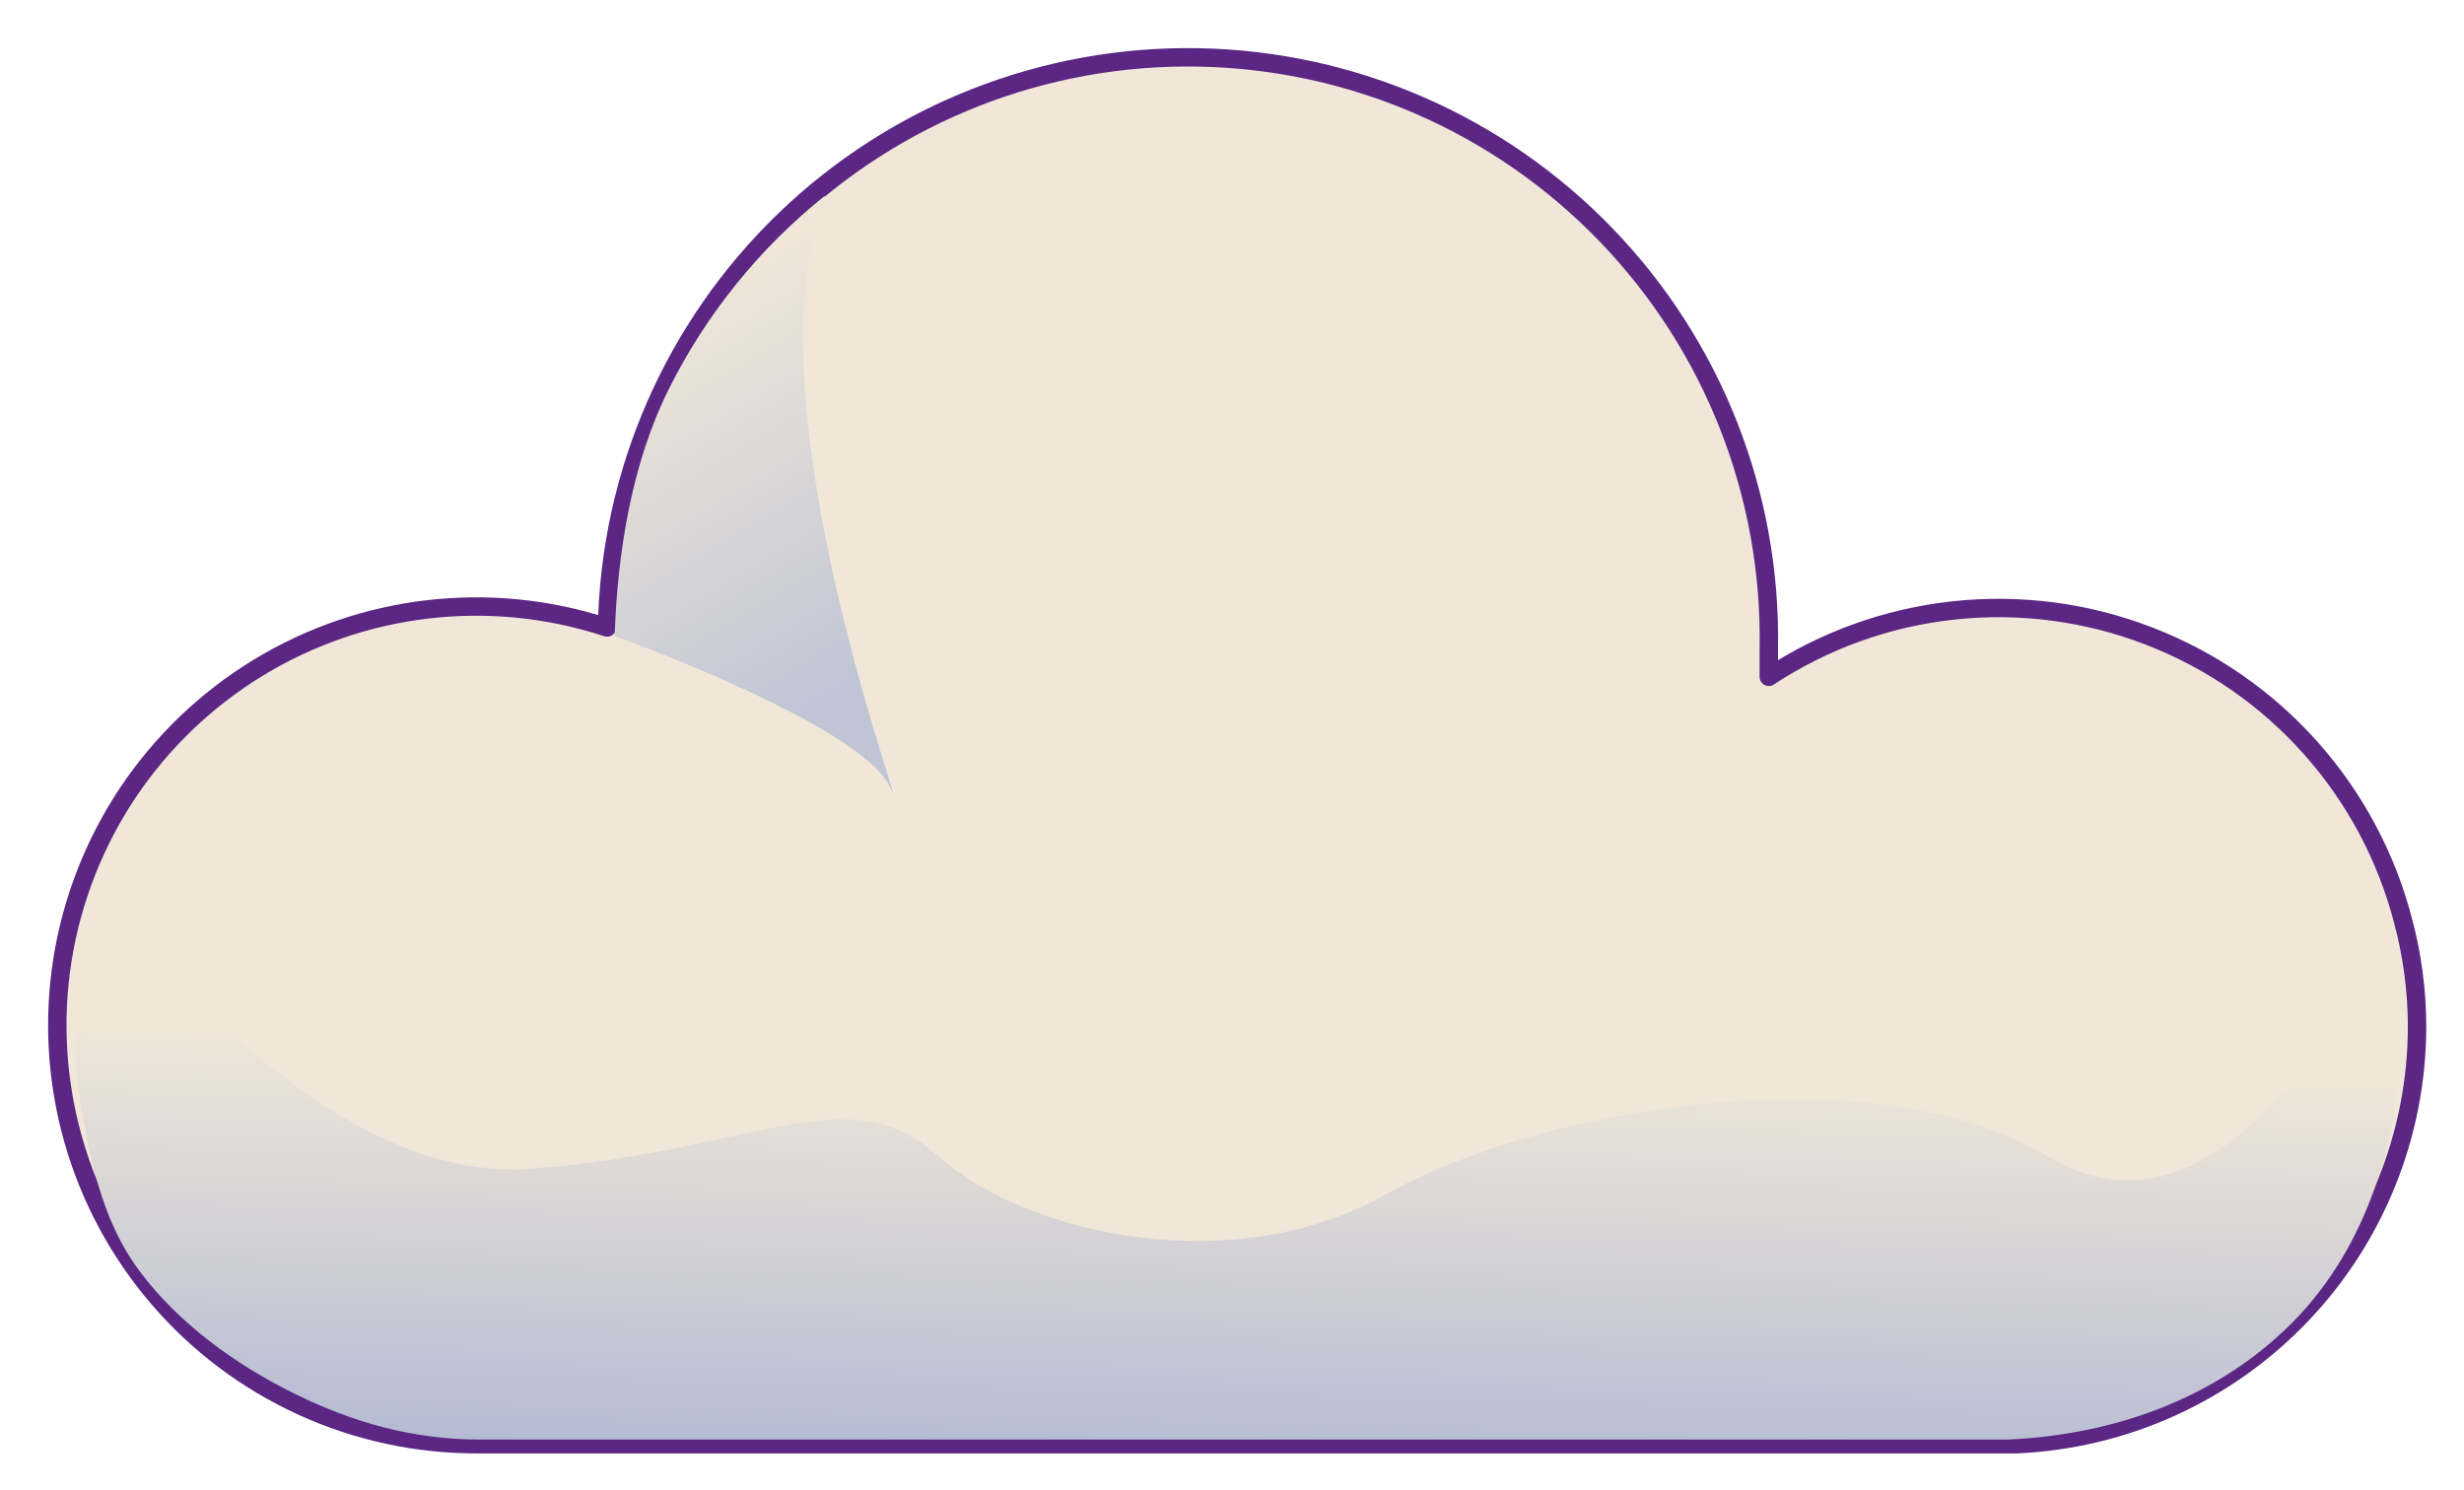
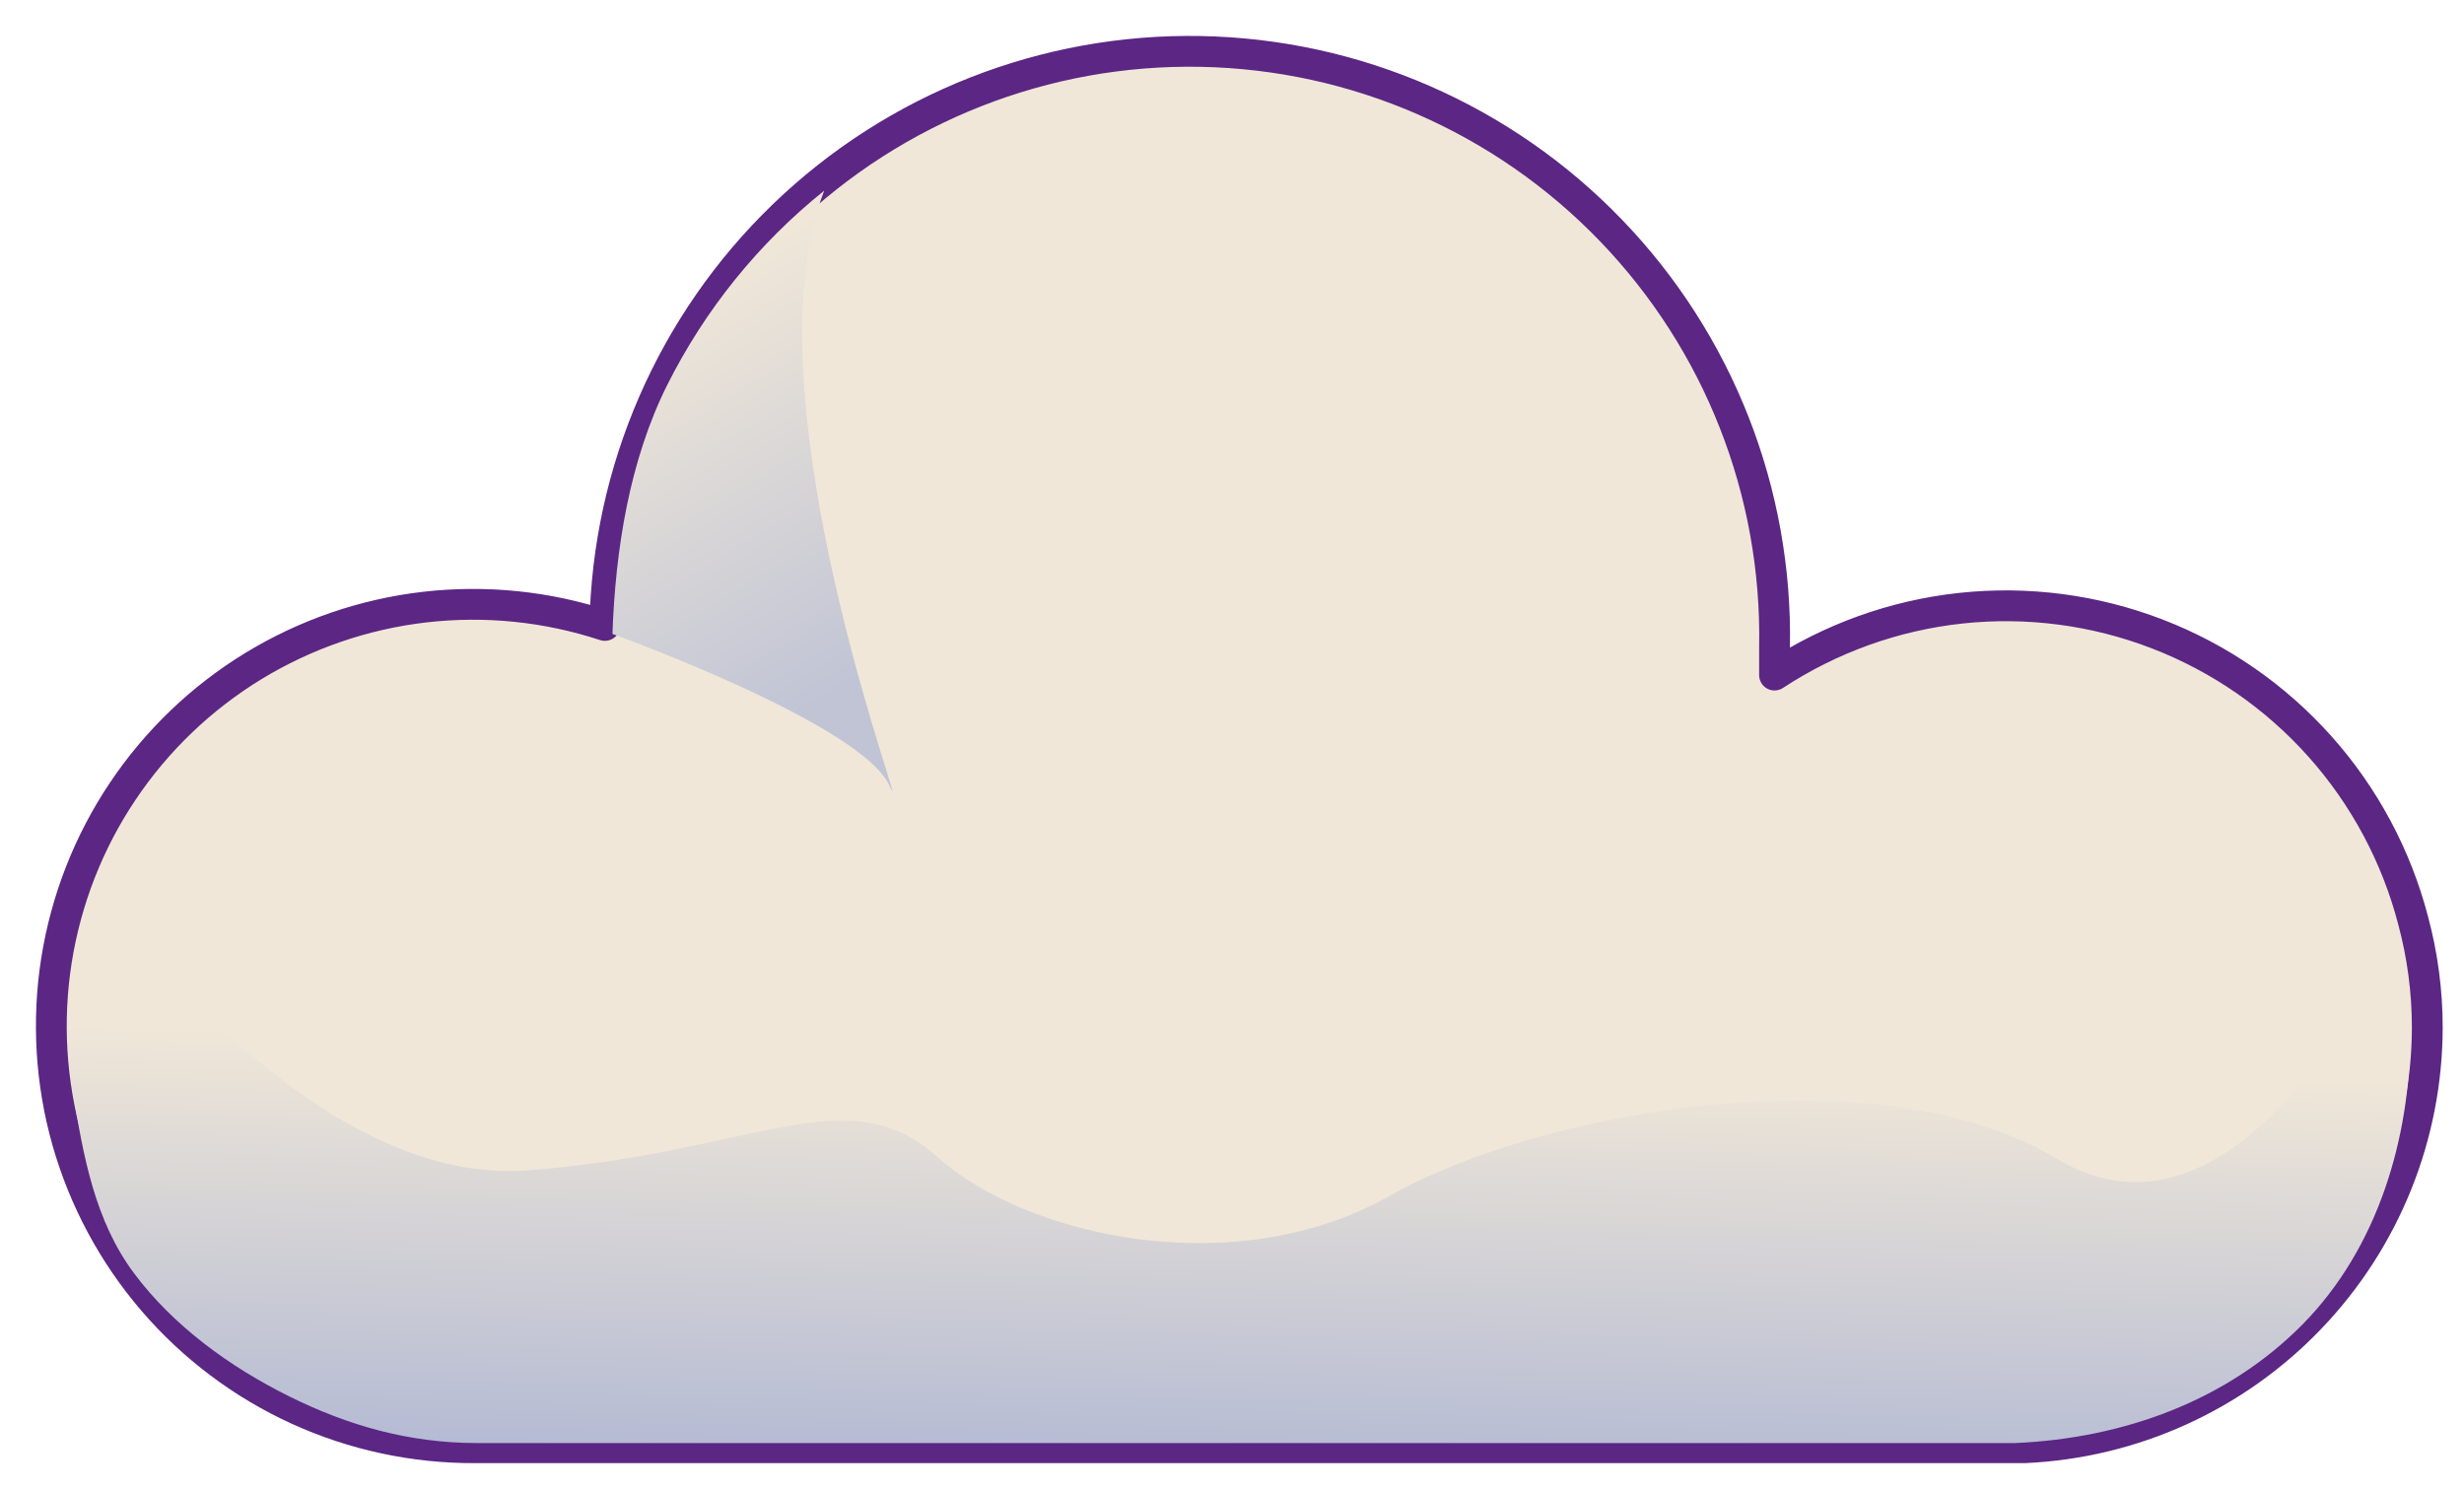
- <svg xmlns="http://www.w3.org/2000/svg" width="43" height="26" viewBox="0 0 43 26" fill="none">
-   <path d="M42.181 17.916C42.179 19.796 41.453 21.602 40.153 22.96C38.853 24.318 37.08 25.122 35.202 25.207V25.207H8.347C7.287 25.212 6.24 24.987 5.276 24.547C4.312 24.108 3.455 23.464 2.765 22.66C2.075 21.857 1.567 20.913 1.278 19.893C0.989 18.874 0.924 17.805 1.089 16.758C1.254 15.712 1.645 14.714 2.233 13.833C2.822 12.953 3.596 12.21 4.5 11.658C5.404 11.106 6.417 10.757 7.469 10.635C8.521 10.513 9.588 10.621 10.594 10.952C10.643 8.264 11.759 5.705 13.695 3.839C15.631 1.973 18.229 0.952 20.917 1.002C23.606 1.051 26.164 2.166 28.03 4.102C29.897 6.038 30.917 8.636 30.868 11.325C30.868 11.489 30.868 11.646 30.868 11.813C31.837 11.175 32.943 10.778 34.096 10.654C35.249 10.53 36.415 10.682 37.497 11.099C38.58 11.515 39.547 12.184 40.319 13.049C41.091 13.914 41.646 14.951 41.937 16.073C42.098 16.674 42.18 17.294 42.181 17.916Z" fill="#F0E7D8" stroke="#5B2684" stroke-width="0.321" stroke-linecap="round" stroke-linejoin="round" />
-   <path d="M15.581 13.834C15.561 13.802 15.544 13.768 15.529 13.734C15.041 12.652 10.726 11.1 10.726 11.1C10.776 9.641 11.022 8.087 11.676 6.782C12.329 5.477 13.257 4.329 14.396 3.416C13.083 6.783 15.581 13.667 15.581 13.834Z" fill="url(#paint0_linear_825_6594)" />
-   <path d="M41.889 18.019C41.887 19.848 41.322 21.747 40.019 23.069C38.715 24.39 36.92 25.044 35.037 25.126H8.367C7.209 25.125 6.157 24.83 5.125 24.318C4.094 23.807 3.113 23.094 2.434 22.184C1.755 21.274 1.553 20.151 1.374 19.041C1.195 17.931 1.389 16.469 1.749 15.401C1.749 15.401 5.334 20.693 9.249 20.399C13.165 20.105 14.791 18.762 16.356 20.165C17.921 21.567 21.537 22.348 24.193 20.843C26.849 19.337 32.687 18.343 35.759 20.196C38.334 21.758 40.678 18.464 41.515 16.149C41.671 16.731 41.891 17.417 41.889 18.019Z" fill="url(#paint1_linear_825_6594)" />
+ <svg xmlns="http://www.w3.org/2000/svg" width="48" height="29" viewBox="0 0 48 29" fill="none">
+   <path d="M47.285 20.012C47.283 22.125 46.466 24.155 45.005 25.681C43.544 27.208 41.551 28.112 39.441 28.207V28.207H9.257C8.067 28.213 6.889 27.96 5.806 27.466C4.722 26.971 3.76 26.248 2.984 25.345C2.208 24.441 1.638 23.38 1.312 22.235C0.987 21.09 0.915 19.887 1.1 18.711C1.286 17.535 1.724 16.413 2.386 15.424C3.048 14.434 3.917 13.6 4.933 12.979C5.949 12.359 7.088 11.966 8.271 11.829C9.454 11.692 10.652 11.814 11.783 12.186C11.838 9.164 13.092 6.288 15.268 4.191C17.444 2.094 20.364 0.946 23.386 1.002C26.407 1.057 29.283 2.311 31.38 4.487C33.478 6.663 34.625 9.583 34.569 12.604C34.569 12.789 34.569 12.965 34.569 13.153C35.658 12.437 36.902 11.99 38.198 11.85C39.494 11.711 40.804 11.882 42.02 12.35C43.237 12.818 44.324 13.57 45.192 14.542C46.06 15.514 46.683 16.68 47.011 17.941C47.192 18.617 47.284 19.313 47.285 20.012Z" fill="#F0E7D8" stroke="#5B2684" stroke-width="0.6" stroke-linecap="round" stroke-linejoin="round" />
+   <path d="M17.388 15.424C17.366 15.388 17.346 15.351 17.33 15.312C16.782 14.096 11.931 12.352 11.931 12.352C11.987 10.712 12.264 8.965 12.999 7.499C13.734 6.032 14.777 4.741 16.056 3.715C14.58 7.5 17.388 15.236 17.388 15.424Z" fill="url(#paint0_linear_1028_7442)" />
+   <path d="M46.956 20.128C46.954 22.184 46.32 24.318 44.855 25.804C43.389 27.289 41.372 28.024 39.255 28.116H9.28C7.979 28.114 6.796 27.783 5.637 27.208C4.478 26.634 3.375 25.832 2.612 24.809C1.848 23.787 1.622 22.524 1.42 21.276C1.219 20.029 1.438 18.386 1.842 17.186C1.842 17.186 5.871 23.133 10.272 22.803C14.672 22.473 16.5 20.963 18.259 22.54C20.018 24.116 24.082 24.994 27.067 23.302C30.053 21.609 36.614 20.493 40.066 22.575C42.962 24.331 45.595 20.628 46.536 18.026C46.712 18.681 46.959 19.452 46.956 20.128Z" fill="url(#paint1_linear_1028_7442)" />
  <defs>
-     <linearGradient id="paint0_linear_825_6594" x1="15.009" y1="12.459" x2="10.996" y2="5.718" gradientUnits="userSpaceOnUse">
+     <linearGradient id="paint0_linear_1028_7442" x1="16.745" y1="13.88" x2="12.235" y2="6.302" gradientUnits="userSpaceOnUse">
      <stop offset="0.065" stop-color="#C0C4D5" />
      <stop offset="1" stop-color="#F0E7D8" />
    </linearGradient>
-     <linearGradient id="paint1_linear_825_6594" x1="18.98" y1="30.809" x2="19.283" y2="18.312" gradientUnits="userSpaceOnUse">
+     <linearGradient id="paint1_linear_1028_7442" x1="21.208" y1="34.503" x2="21.549" y2="20.457" gradientUnits="userSpaceOnUse">
      <stop stop-color="#8799D0" />
      <stop offset="1" stop-color="#F0E7D8" />
    </linearGradient>
  </defs>
</svg>
